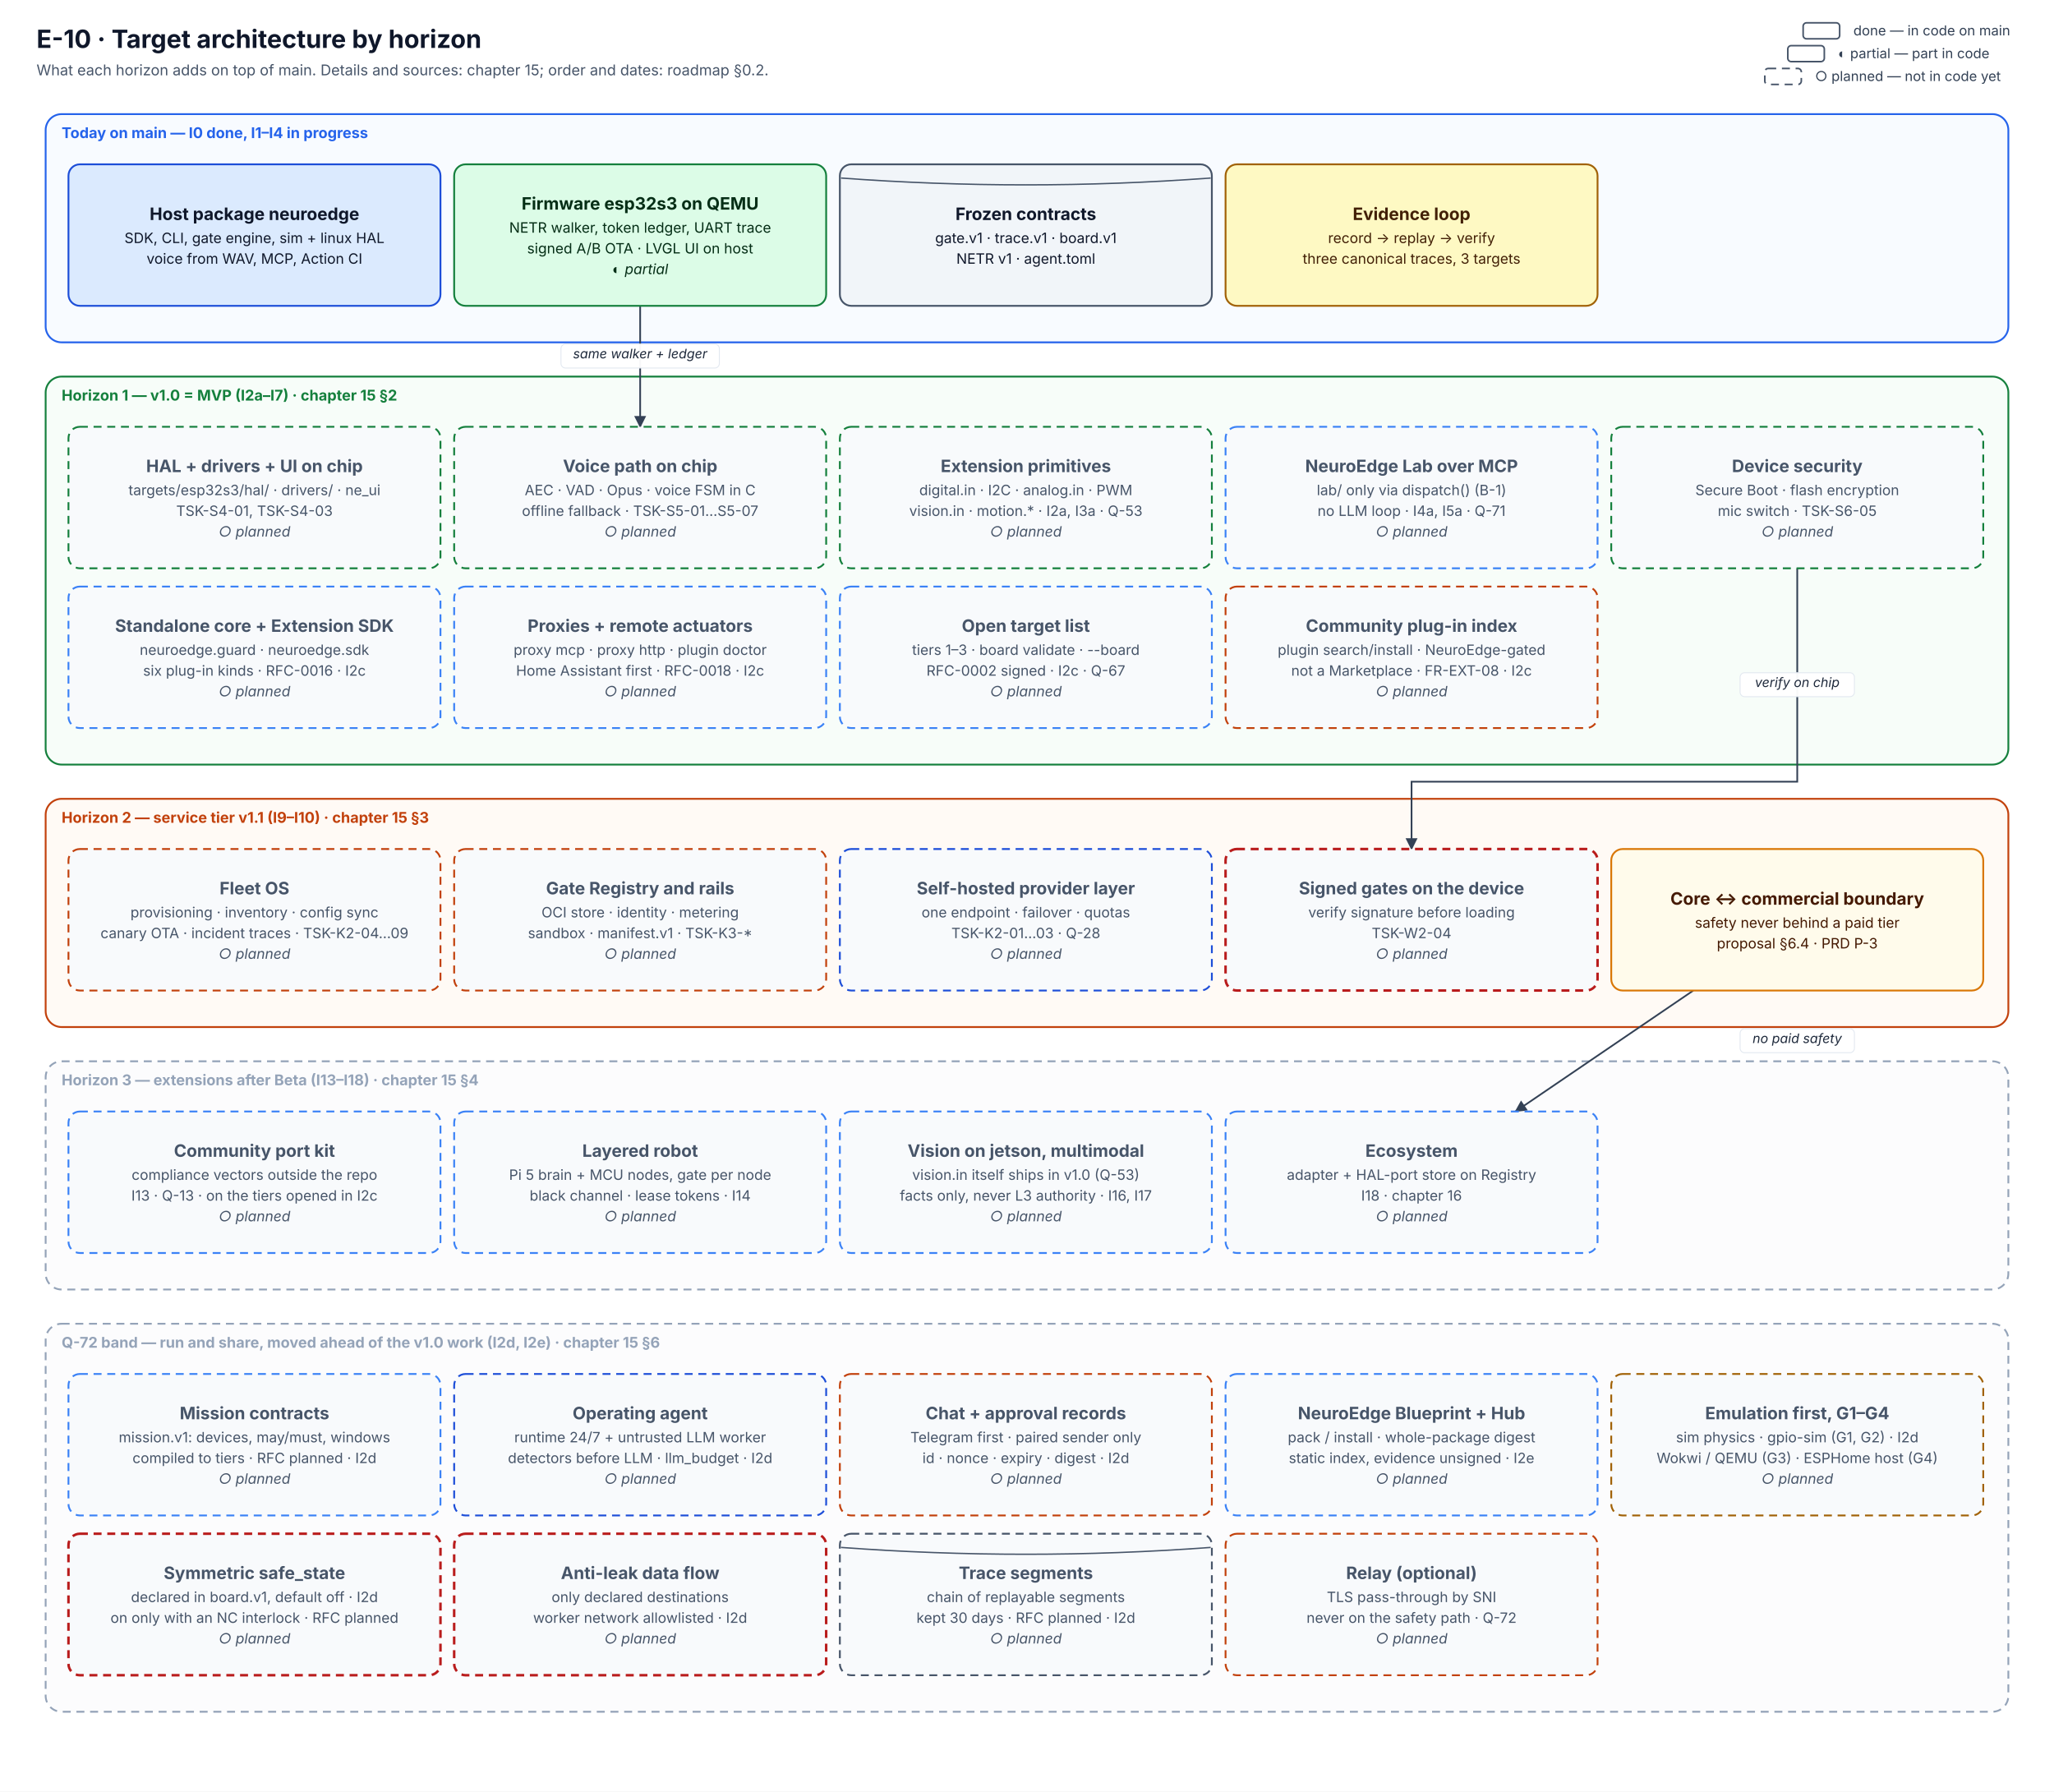
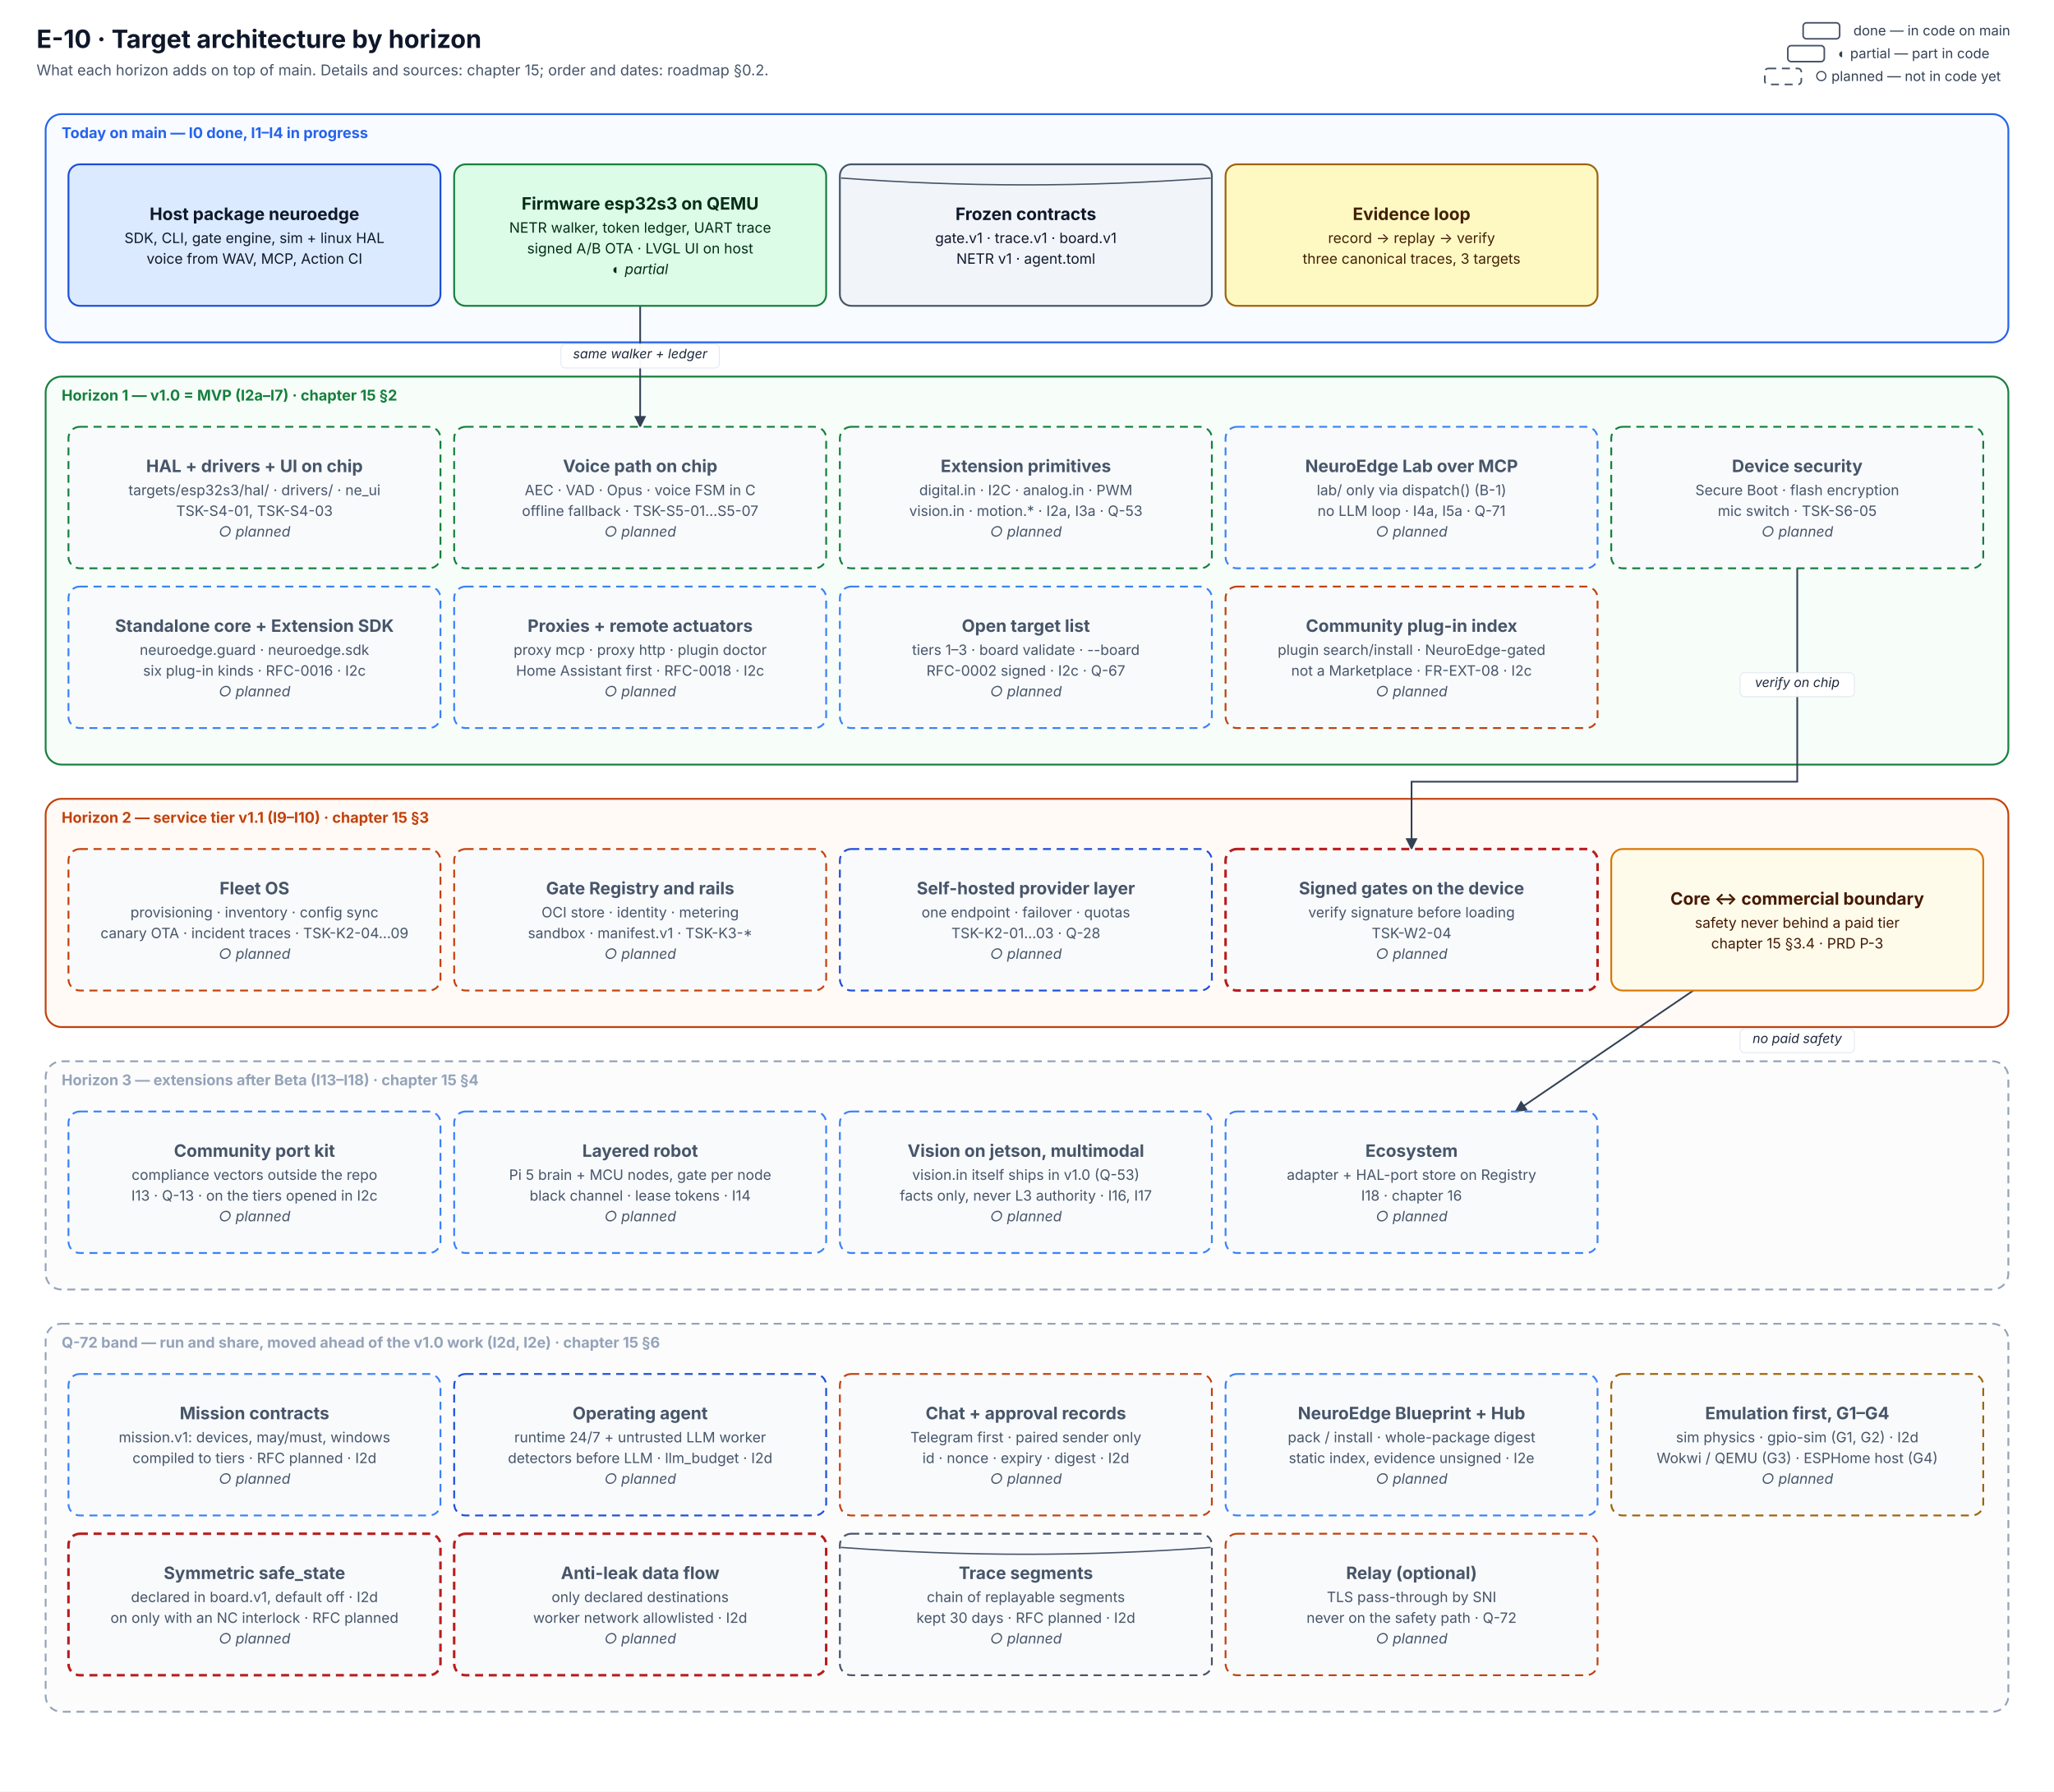
<svg xmlns="http://www.w3.org/2000/svg" viewBox="0 0 1800 1570" width="1800" height="1570" font-family="Inter, 'Segoe UI', system-ui, -apple-system, Roboto, Helvetica, Arial, sans-serif" role="img" aria-labelledby="E-10-target-horizons-title E-10-target-horizons-desc">
  <defs>
    <marker id="arr" viewBox="0 0 10 10" refX="9" refY="5" markerWidth="7" markerHeight="7" orient="auto-start-reverse">
      <path d="M0,0 L10,5 L0,10 z" fill="#334155" />
    </marker>
  </defs>
  <rect width="1800" height="1570" fill="#ffffff" />
  <text x="32.0" y="42.0" font-size="22" fill="#0f172a" text-anchor="start" font-weight="700">E-10 · Target architecture by horizon</text>
  <text x="32.0" y="66.0" font-size="13" fill="#475569" text-anchor="start">What each horizon adds on top of main. Details and sources: chapter 15; order and dates: roadmap §0.2.</text>
  <rect x="40" y="100" width="1720" height="200" rx="14" fill="#f8fbff" stroke="#2563eb" stroke-width="1.6" />
  <text x="54.0" y="121.0" font-size="13" fill="#2563eb" text-anchor="start" font-weight="700">Today on main — I0 done, I1–I4 in progress</text>
  <rect x="40" y="330" width="1720" height="340" rx="14" fill="#f7fdf9" stroke="#15803d" stroke-width="1.6" />
  <text x="54.0" y="351.0" font-size="13" fill="#15803d" text-anchor="start" font-weight="700">Horizon 1 — v1.0 = MVP (I2a–I7) · chapter 15 §2</text>
  <rect x="40" y="700" width="1720" height="200" rx="14" fill="#fffaf5" stroke="#c2410c" stroke-width="1.6" />
  <text x="54.0" y="721.0" font-size="13" fill="#c2410c" text-anchor="start" font-weight="700">Horizon 2 — service tier v1.1 (I9–I10) · chapter 15 §3</text>
  <rect x="40" y="930" width="1720" height="200" rx="14" fill="#fcfcfd" stroke="#94a3b8" stroke-width="1.6" stroke-dasharray="7 5" />
  <text x="54.0" y="951.0" font-size="13" fill="#94a3b8" text-anchor="start" font-weight="700">Horizon 3 — extensions after Beta (I13–I18) · chapter 15 §4</text>
  <rect x="40" y="1160" width="1720" height="340" rx="14" fill="#fcfcfd" stroke="#94a3b8" stroke-width="1.6" stroke-dasharray="7 5" />
  <text x="54.0" y="1181.0" font-size="13" fill="#94a3b8" text-anchor="start" font-weight="700">Q-72 band — run and share, moved ahead of the v1.0 work (I2d, I2e) · chapter 15 §6</text>
  <path d="M561.0,268.0 L561.0,374.0" fill="none" stroke="#334155" stroke-width="1.5" marker-end="url(#arr)" />
  <path d="M1575.0,498.0 L1575.0,520.0 L1575.0,685.0 L1237.0,685.0 L1237.0,744.0" fill="none" stroke="#334155" stroke-width="1.5" marker-end="url(#arr)" />
  <path d="M1483.9,868.0 L1328.1,974.0" fill="none" stroke="#334155" stroke-width="1.5" marker-end="url(#arr)" />
  <rect x="60" y="144" width="326" height="124" rx="10" fill="#dbeafe" stroke="#1d4ed8" stroke-width="1.6" />
  <text x="223.0" y="192.8" font-size="15" fill="#0f172a" text-anchor="middle" font-weight="700">Host package neuroedge</text>
  <text x="223.0" y="213.0" font-size="12.5" fill="#0f172a" text-anchor="middle">SDK, CLI, gate engine, sim + linux HAL</text>
  <text x="223.0" y="231.1" font-size="12.5" fill="#0f172a" text-anchor="middle">voice from WAV, MCP, Action CI</text>
  <rect x="398" y="144" width="326" height="124" rx="10" fill="#dcfce7" stroke="#15803d" stroke-width="1.6" />
  <text x="561.0" y="183.7" font-size="15" fill="#052e16" text-anchor="middle" font-weight="700">Firmware esp32s3 on QEMU</text>
  <text x="561.0" y="203.9" font-size="12.5" fill="#052e16" text-anchor="middle">NETR walker, token ledger, UART trace</text>
  <text x="561.0" y="222.1" font-size="12.5" fill="#052e16" text-anchor="middle">signed A/B OTA · LVGL UI on host</text>
  <text x="561.0" y="240.2" font-size="12.5" fill="#052e16" text-anchor="middle" font-style="italic">◐ partial</text>
  <rect x="736" y="144" width="326" height="124" rx="10" fill="#f1f5f9" stroke="#475569" stroke-width="1.6" />
  <path d="M737,156 Q899.0,168 1061,156" fill="none" stroke="#475569" stroke-width="1.2" />
  <text x="899.0" y="192.8" font-size="15" fill="#0f172a" text-anchor="middle" font-weight="700">Frozen contracts</text>
  <text x="899.0" y="213.0" font-size="12.5" fill="#0f172a" text-anchor="middle">gate.v1 · trace.v1 · board.v1</text>
  <text x="899.0" y="231.1" font-size="12.5" fill="#0f172a" text-anchor="middle">NETR v1 · agent.toml</text>
  <rect x="1074" y="144" width="326" height="124" rx="10" fill="#fef9c3" stroke="#a16207" stroke-width="1.6" />
  <text x="1237.0" y="192.8" font-size="15" fill="#422006" text-anchor="middle" font-weight="700">Evidence loop</text>
  <text x="1237.0" y="213.0" font-size="12.5" fill="#422006" text-anchor="middle">record → replay → verify</text>
  <text x="1237.0" y="231.1" font-size="12.5" fill="#422006" text-anchor="middle">three canonical traces, 3 targets</text>
  <rect x="60" y="374" width="326" height="124" rx="10" fill="#f8fafc" stroke="#15803d" stroke-width="1.6" stroke-dasharray="7 5" />
  <text x="223.0" y="413.7" font-size="15" fill="#475569" text-anchor="middle" font-weight="700">HAL + drivers + UI on chip</text>
  <text x="223.0" y="433.9" font-size="12.5" fill="#475569" text-anchor="middle">targets/esp32s3/hal/ · drivers/ · ne_ui</text>
  <text x="223.0" y="452.1" font-size="12.5" fill="#475569" text-anchor="middle">TSK-S4-01, TSK-S4-03</text>
  <text x="223.0" y="470.2" font-size="12.5" fill="#475569" text-anchor="middle" font-style="italic">○ planned</text>
  <rect x="398" y="374" width="326" height="124" rx="10" fill="#f8fafc" stroke="#15803d" stroke-width="1.6" stroke-dasharray="7 5" />
  <text x="561.0" y="413.7" font-size="15" fill="#475569" text-anchor="middle" font-weight="700">Voice path on chip</text>
  <text x="561.0" y="433.9" font-size="12.5" fill="#475569" text-anchor="middle">AEC · VAD · Opus · voice FSM in C</text>
  <text x="561.0" y="452.1" font-size="12.5" fill="#475569" text-anchor="middle">offline fallback · TSK-S5-01…S5-07</text>
  <text x="561.0" y="470.2" font-size="12.5" fill="#475569" text-anchor="middle" font-style="italic">○ planned</text>
  <rect x="736" y="374" width="326" height="124" rx="10" fill="#f8fafc" stroke="#15803d" stroke-width="1.6" stroke-dasharray="7 5" />
  <text x="899.0" y="413.7" font-size="15" fill="#475569" text-anchor="middle" font-weight="700">Extension primitives</text>
  <text x="899.0" y="433.9" font-size="12.5" fill="#475569" text-anchor="middle">digital.in · I2C · analog.in · PWM</text>
  <text x="899.0" y="452.1" font-size="12.5" fill="#475569" text-anchor="middle">vision.in · motion.* · I2a, I3a · Q-53</text>
  <text x="899.0" y="470.2" font-size="12.5" fill="#475569" text-anchor="middle" font-style="italic">○ planned</text>
  <rect x="1074" y="374" width="326" height="124" rx="10" fill="#f8fafc" stroke="#3b82f6" stroke-width="1.6" stroke-dasharray="7 5" />
  <text x="1237.0" y="413.7" font-size="15" fill="#475569" text-anchor="middle" font-weight="700">NeuroEdge Lab over MCP</text>
  <text x="1237.0" y="433.9" font-size="12.5" fill="#475569" text-anchor="middle">lab/ only via dispatch() (B-1)</text>
  <text x="1237.0" y="452.1" font-size="12.5" fill="#475569" text-anchor="middle">no LLM loop · I4a, I5a · Q-71</text>
  <text x="1237.0" y="470.2" font-size="12.5" fill="#475569" text-anchor="middle" font-style="italic">○ planned</text>
  <rect x="1412" y="374" width="326" height="124" rx="10" fill="#f8fafc" stroke="#15803d" stroke-width="1.6" stroke-dasharray="7 5" />
  <text x="1575.0" y="413.7" font-size="15" fill="#475569" text-anchor="middle" font-weight="700">Device security</text>
  <text x="1575.0" y="433.9" font-size="12.5" fill="#475569" text-anchor="middle">Secure Boot · flash encryption</text>
  <text x="1575.0" y="452.1" font-size="12.5" fill="#475569" text-anchor="middle">mic switch · TSK-S6-05</text>
  <text x="1575.0" y="470.2" font-size="12.5" fill="#475569" text-anchor="middle" font-style="italic">○ planned</text>
  <rect x="60" y="514" width="326" height="124" rx="10" fill="#f8fafc" stroke="#3b82f6" stroke-width="1.6" stroke-dasharray="7 5" />
  <text x="223.0" y="553.7" font-size="15" fill="#475569" text-anchor="middle" font-weight="700">Standalone core + Extension SDK</text>
  <text x="223.0" y="573.9" font-size="12.5" fill="#475569" text-anchor="middle">neuroedge.guard · neuroedge.sdk</text>
  <text x="223.0" y="592.1" font-size="12.5" fill="#475569" text-anchor="middle">six plug-in kinds · RFC-0016 · I2c</text>
  <text x="223.0" y="610.2" font-size="12.5" fill="#475569" text-anchor="middle" font-style="italic">○ planned</text>
  <rect x="398" y="514" width="326" height="124" rx="10" fill="#f8fafc" stroke="#3b82f6" stroke-width="1.6" stroke-dasharray="7 5" />
  <text x="561.0" y="553.7" font-size="15" fill="#475569" text-anchor="middle" font-weight="700">Proxies + remote actuators</text>
  <text x="561.0" y="573.9" font-size="12.5" fill="#475569" text-anchor="middle">proxy mcp · proxy http · plugin doctor</text>
  <text x="561.0" y="592.1" font-size="12.5" fill="#475569" text-anchor="middle">Home Assistant first · RFC-0018 · I2c</text>
  <text x="561.0" y="610.2" font-size="12.5" fill="#475569" text-anchor="middle" font-style="italic">○ planned</text>
  <rect x="736" y="514" width="326" height="124" rx="10" fill="#f8fafc" stroke="#3b82f6" stroke-width="1.6" stroke-dasharray="7 5" />
  <text x="899.0" y="553.7" font-size="15" fill="#475569" text-anchor="middle" font-weight="700">Open target list</text>
  <text x="899.0" y="573.9" font-size="12.5" fill="#475569" text-anchor="middle">tiers 1–3 · board validate · --board</text>
  <text x="899.0" y="592.1" font-size="12.5" fill="#475569" text-anchor="middle">RFC-0002 signed · I2c · Q-67</text>
  <text x="899.0" y="610.2" font-size="12.5" fill="#475569" text-anchor="middle" font-style="italic">○ planned</text>
  <rect x="1074" y="514" width="326" height="124" rx="10" fill="#f8fafc" stroke="#c2410c" stroke-width="1.6" stroke-dasharray="7 5" />
  <text x="1237.0" y="553.7" font-size="15" fill="#475569" text-anchor="middle" font-weight="700">Community plug-in index</text>
  <text x="1237.0" y="573.9" font-size="12.5" fill="#475569" text-anchor="middle">plugin search/install · NeuroEdge-gated</text>
  <text x="1237.0" y="592.1" font-size="12.5" fill="#475569" text-anchor="middle">not a Marketplace · FR-EXT-08 · I2c</text>
  <text x="1237.0" y="610.2" font-size="12.5" fill="#475569" text-anchor="middle" font-style="italic">○ planned</text>
  <rect x="60" y="744" width="326" height="124" rx="10" fill="#f8fafc" stroke="#c2410c" stroke-width="1.6" stroke-dasharray="7 5" />
  <text x="223.0" y="783.7" font-size="15" fill="#475569" text-anchor="middle" font-weight="700">Fleet OS</text>
  <text x="223.0" y="803.9" font-size="12.5" fill="#475569" text-anchor="middle">provisioning · inventory · config sync</text>
  <text x="223.0" y="822.1" font-size="12.5" fill="#475569" text-anchor="middle">canary OTA · incident traces · TSK-K2-04…09</text>
  <text x="223.0" y="840.2" font-size="12.5" fill="#475569" text-anchor="middle" font-style="italic">○ planned</text>
  <rect x="398" y="744" width="326" height="124" rx="10" fill="#f8fafc" stroke="#c2410c" stroke-width="1.6" stroke-dasharray="7 5" />
  <text x="561.0" y="783.7" font-size="15" fill="#475569" text-anchor="middle" font-weight="700">Gate Registry and rails</text>
  <text x="561.0" y="803.9" font-size="12.5" fill="#475569" text-anchor="middle">OCI store · identity · metering</text>
  <text x="561.0" y="822.1" font-size="12.5" fill="#475569" text-anchor="middle">sandbox · manifest.v1 · TSK-K3-*</text>
  <text x="561.0" y="840.2" font-size="12.5" fill="#475569" text-anchor="middle" font-style="italic">○ planned</text>
  <rect x="736" y="744" width="326" height="124" rx="10" fill="#f8fafc" stroke="#1d4ed8" stroke-width="1.6" stroke-dasharray="7 5" />
  <text x="899.0" y="783.7" font-size="15" fill="#475569" text-anchor="middle" font-weight="700">Self-hosted provider layer</text>
  <text x="899.0" y="803.9" font-size="12.5" fill="#475569" text-anchor="middle">one endpoint · failover · quotas</text>
  <text x="899.0" y="822.1" font-size="12.5" fill="#475569" text-anchor="middle">TSK-K2-01…03 · Q-28</text>
  <text x="899.0" y="840.2" font-size="12.5" fill="#475569" text-anchor="middle" font-style="italic">○ planned</text>
  <rect x="1074" y="744" width="326" height="124" rx="10" fill="#f8fafc" stroke="#b91c1c" stroke-width="2.2" stroke-dasharray="7 5" />
  <text x="1237.0" y="783.7" font-size="15" fill="#475569" text-anchor="middle" font-weight="700">Signed gates on the device</text>
  <text x="1237.0" y="803.9" font-size="12.5" fill="#475569" text-anchor="middle">verify signature before loading</text>
  <text x="1237.0" y="822.1" font-size="12.5" fill="#475569" text-anchor="middle">TSK-W2-04</text>
  <text x="1237.0" y="840.2" font-size="12.5" fill="#475569" text-anchor="middle" font-style="italic">○ planned</text>
  <rect x="1412" y="744" width="326" height="124" rx="10" fill="#fffbeb" stroke="#d97706" stroke-width="1.6" />
  <text x="1575.0" y="792.8" font-size="15" fill="#451a03" text-anchor="middle" font-weight="700">Core ↔ commercial boundary</text>
  <text x="1575.0" y="813.0" font-size="12.5" fill="#451a03" text-anchor="middle">safety never behind a paid tier</text>
-   <text x="1575.0" y="831.1" font-size="12.5" fill="#451a03" text-anchor="middle">proposal §6.4 · PRD P-3</text>
+   <text x="1575.0" y="831.1" font-size="12.5" fill="#451a03" text-anchor="middle">chapter 15 §3.4 · PRD P-3</text>
  <rect x="60" y="974" width="326" height="124" rx="10" fill="#f8fafc" stroke="#3b82f6" stroke-width="1.6" stroke-dasharray="7 5" />
  <text x="223.0" y="1013.7" font-size="15" fill="#475569" text-anchor="middle" font-weight="700">Community port kit</text>
  <text x="223.0" y="1033.9" font-size="12.5" fill="#475569" text-anchor="middle">compliance vectors outside the repo</text>
  <text x="223.0" y="1052.1" font-size="12.5" fill="#475569" text-anchor="middle">I13 · Q-13 · on the tiers opened in I2c</text>
  <text x="223.0" y="1070.2" font-size="12.5" fill="#475569" text-anchor="middle" font-style="italic">○ planned</text>
  <rect x="398" y="974" width="326" height="124" rx="10" fill="#f8fafc" stroke="#3b82f6" stroke-width="1.6" stroke-dasharray="7 5" />
  <text x="561.0" y="1013.7" font-size="15" fill="#475569" text-anchor="middle" font-weight="700">Layered robot</text>
  <text x="561.0" y="1033.9" font-size="12.5" fill="#475569" text-anchor="middle">Pi 5 brain + MCU nodes, gate per node</text>
  <text x="561.0" y="1052.1" font-size="12.5" fill="#475569" text-anchor="middle">black channel · lease tokens · I14</text>
  <text x="561.0" y="1070.2" font-size="12.5" fill="#475569" text-anchor="middle" font-style="italic">○ planned</text>
  <rect x="736" y="974" width="326" height="124" rx="10" fill="#f8fafc" stroke="#3b82f6" stroke-width="1.6" stroke-dasharray="7 5" />
  <text x="899.0" y="1013.7" font-size="15" fill="#475569" text-anchor="middle" font-weight="700">Vision on jetson, multimodal</text>
  <text x="899.0" y="1033.9" font-size="12.5" fill="#475569" text-anchor="middle">vision.in itself ships in v1.0 (Q-53)</text>
  <text x="899.0" y="1052.1" font-size="12.5" fill="#475569" text-anchor="middle">facts only, never L3 authority · I16, I17</text>
  <text x="899.0" y="1070.2" font-size="12.5" fill="#475569" text-anchor="middle" font-style="italic">○ planned</text>
  <rect x="1074" y="974" width="326" height="124" rx="10" fill="#f8fafc" stroke="#3b82f6" stroke-width="1.6" stroke-dasharray="7 5" />
  <text x="1237.0" y="1013.7" font-size="15" fill="#475569" text-anchor="middle" font-weight="700">Ecosystem</text>
  <text x="1237.0" y="1033.9" font-size="12.5" fill="#475569" text-anchor="middle">adapter + HAL-port store on Registry</text>
  <text x="1237.0" y="1052.1" font-size="12.5" fill="#475569" text-anchor="middle">I18 · chapter 16</text>
  <text x="1237.0" y="1070.2" font-size="12.5" fill="#475569" text-anchor="middle" font-style="italic">○ planned</text>
  <rect x="60" y="1204" width="326" height="124" rx="10" fill="#f8fafc" stroke="#3b82f6" stroke-width="1.6" stroke-dasharray="7 5" />
  <text x="223.0" y="1243.7" font-size="15" fill="#475569" text-anchor="middle" font-weight="700">Mission contracts</text>
  <text x="223.0" y="1263.9" font-size="12.5" fill="#475569" text-anchor="middle">mission.v1: devices, may/must, windows</text>
  <text x="223.0" y="1282.1" font-size="12.5" fill="#475569" text-anchor="middle">compiled to tiers · RFC planned · I2d</text>
  <text x="223.0" y="1300.2" font-size="12.5" fill="#475569" text-anchor="middle" font-style="italic">○ planned</text>
  <rect x="398" y="1204" width="326" height="124" rx="10" fill="#f8fafc" stroke="#1d4ed8" stroke-width="1.6" stroke-dasharray="7 5" />
  <text x="561.0" y="1243.7" font-size="15" fill="#475569" text-anchor="middle" font-weight="700">Operating agent</text>
  <text x="561.0" y="1263.9" font-size="12.5" fill="#475569" text-anchor="middle">runtime 24/7 + untrusted LLM worker</text>
  <text x="561.0" y="1282.1" font-size="12.5" fill="#475569" text-anchor="middle">detectors before LLM · llm_budget · I2d</text>
  <text x="561.0" y="1300.2" font-size="12.5" fill="#475569" text-anchor="middle" font-style="italic">○ planned</text>
  <rect x="736" y="1204" width="326" height="124" rx="10" fill="#f8fafc" stroke="#c2410c" stroke-width="1.6" stroke-dasharray="7 5" />
  <text x="899.0" y="1243.7" font-size="15" fill="#475569" text-anchor="middle" font-weight="700">Chat + approval records</text>
  <text x="899.0" y="1263.9" font-size="12.5" fill="#475569" text-anchor="middle">Telegram first · paired sender only</text>
  <text x="899.0" y="1282.1" font-size="12.5" fill="#475569" text-anchor="middle">id · nonce · expiry · digest · I2d</text>
  <text x="899.0" y="1300.2" font-size="12.5" fill="#475569" text-anchor="middle" font-style="italic">○ planned</text>
  <rect x="1074" y="1204" width="326" height="124" rx="10" fill="#f8fafc" stroke="#3b82f6" stroke-width="1.6" stroke-dasharray="7 5" />
  <text x="1237.0" y="1243.7" font-size="15" fill="#475569" text-anchor="middle" font-weight="700">NeuroEdge Blueprint + Hub</text>
  <text x="1237.0" y="1263.9" font-size="12.5" fill="#475569" text-anchor="middle">pack / install · whole-package digest</text>
  <text x="1237.0" y="1282.1" font-size="12.5" fill="#475569" text-anchor="middle">static index, evidence unsigned · I2e</text>
  <text x="1237.0" y="1300.2" font-size="12.5" fill="#475569" text-anchor="middle" font-style="italic">○ planned</text>
  <rect x="1412" y="1204" width="326" height="124" rx="10" fill="#f8fafc" stroke="#a16207" stroke-width="1.6" stroke-dasharray="7 5" />
  <text x="1575.0" y="1243.7" font-size="15" fill="#475569" text-anchor="middle" font-weight="700">Emulation first, G1–G4</text>
  <text x="1575.0" y="1263.9" font-size="12.5" fill="#475569" text-anchor="middle">sim physics · gpio-sim (G1, G2) · I2d</text>
  <text x="1575.0" y="1282.1" font-size="12.5" fill="#475569" text-anchor="middle">Wokwi / QEMU (G3) · ESPHome host (G4)</text>
  <text x="1575.0" y="1300.2" font-size="12.5" fill="#475569" text-anchor="middle" font-style="italic">○ planned</text>
  <rect x="60" y="1344" width="326" height="124" rx="10" fill="#f8fafc" stroke="#b91c1c" stroke-width="2.2" stroke-dasharray="7 5" />
  <text x="223.0" y="1383.7" font-size="15" fill="#475569" text-anchor="middle" font-weight="700">Symmetric safe_state</text>
  <text x="223.0" y="1403.9" font-size="12.5" fill="#475569" text-anchor="middle">declared in board.v1, default off · I2d</text>
  <text x="223.0" y="1422.1" font-size="12.5" fill="#475569" text-anchor="middle">on only with an NC interlock · RFC planned</text>
  <text x="223.0" y="1440.2" font-size="12.5" fill="#475569" text-anchor="middle" font-style="italic">○ planned</text>
  <rect x="398" y="1344" width="326" height="124" rx="10" fill="#f8fafc" stroke="#b91c1c" stroke-width="2.2" stroke-dasharray="7 5" />
  <text x="561.0" y="1383.7" font-size="15" fill="#475569" text-anchor="middle" font-weight="700">Anti-leak data flow</text>
  <text x="561.0" y="1403.9" font-size="12.5" fill="#475569" text-anchor="middle">only declared destinations</text>
  <text x="561.0" y="1422.1" font-size="12.5" fill="#475569" text-anchor="middle">worker network allowlisted · I2d</text>
  <text x="561.0" y="1440.2" font-size="12.5" fill="#475569" text-anchor="middle" font-style="italic">○ planned</text>
  <rect x="736" y="1344" width="326" height="124" rx="10" fill="#f8fafc" stroke="#475569" stroke-width="1.6" stroke-dasharray="7 5" />
  <path d="M737,1356 Q899.0,1368 1061,1356" fill="none" stroke="#475569" stroke-width="1.2" />
  <text x="899.0" y="1383.7" font-size="15" fill="#475569" text-anchor="middle" font-weight="700">Trace segments</text>
  <text x="899.0" y="1403.9" font-size="12.5" fill="#475569" text-anchor="middle">chain of replayable segments</text>
  <text x="899.0" y="1422.1" font-size="12.5" fill="#475569" text-anchor="middle">kept 30 days · RFC planned · I2d</text>
  <text x="899.0" y="1440.2" font-size="12.5" fill="#475569" text-anchor="middle" font-style="italic">○ planned</text>
  <rect x="1074" y="1344" width="326" height="124" rx="10" fill="#f8fafc" stroke="#c2410c" stroke-width="1.6" stroke-dasharray="7 5" />
  <text x="1237.0" y="1383.7" font-size="15" fill="#475569" text-anchor="middle" font-weight="700">Relay (optional)</text>
  <text x="1237.0" y="1403.9" font-size="12.5" fill="#475569" text-anchor="middle">TLS pass-through by SNI</text>
  <text x="1237.0" y="1422.1" font-size="12.5" fill="#475569" text-anchor="middle">never on the safety path · Q-72</text>
  <text x="1237.0" y="1440.2" font-size="12.5" fill="#475569" text-anchor="middle" font-style="italic">○ planned</text>
  <rect x="491.6" y="301.5" width="138.8" height="21.0" rx="4" fill="#ffffff" fill-opacity="0.96" stroke="#e2e8f0" stroke-width="0.8" />
  <text x="561.0" y="314.0" font-size="11.5" fill="#1e293b" text-anchor="middle" font-style="italic">same walker + ledger</text>
  <rect x="1524.9" y="589.5" width="100.2" height="21.0" rx="4" fill="#ffffff" fill-opacity="0.96" stroke="#e2e8f0" stroke-width="0.8" />
  <text x="1575.0" y="602.0" font-size="11.5" fill="#1e293b" text-anchor="middle" font-style="italic">verify on chip</text>
  <rect x="1524.9" y="901.5" width="100.2" height="21.0" rx="4" fill="#ffffff" fill-opacity="0.96" stroke="#e2e8f0" stroke-width="0.8" />
  <text x="1575.0" y="914.0" font-size="11.5" fill="#1e293b" text-anchor="middle" font-style="italic">no paid safety</text>
  <rect x="1546.56" y="60" width="32" height="14" rx="3" fill="#ffffff" stroke="#475569" stroke-width="1.4" stroke-dasharray="7 5" />
  <text x="1590.6" y="71.0" font-size="12" fill="#334155" text-anchor="start">○ planned — not in code yet</text>
  <rect x="1566.72" y="40" width="32" height="14" rx="3" fill="#ffffff" stroke="#475569" stroke-width="1.4" />
  <text x="1610.7" y="51.0" font-size="12" fill="#334155" text-anchor="start">◐ partial — part in code</text>
  <rect x="1580.16" y="20" width="32" height="14" rx="3" fill="#ffffff" stroke="#475569" stroke-width="1.4" />
  <text x="1624.2" y="31.0" font-size="12" fill="#334155" text-anchor="start">done — in code on main</text>
</svg>
